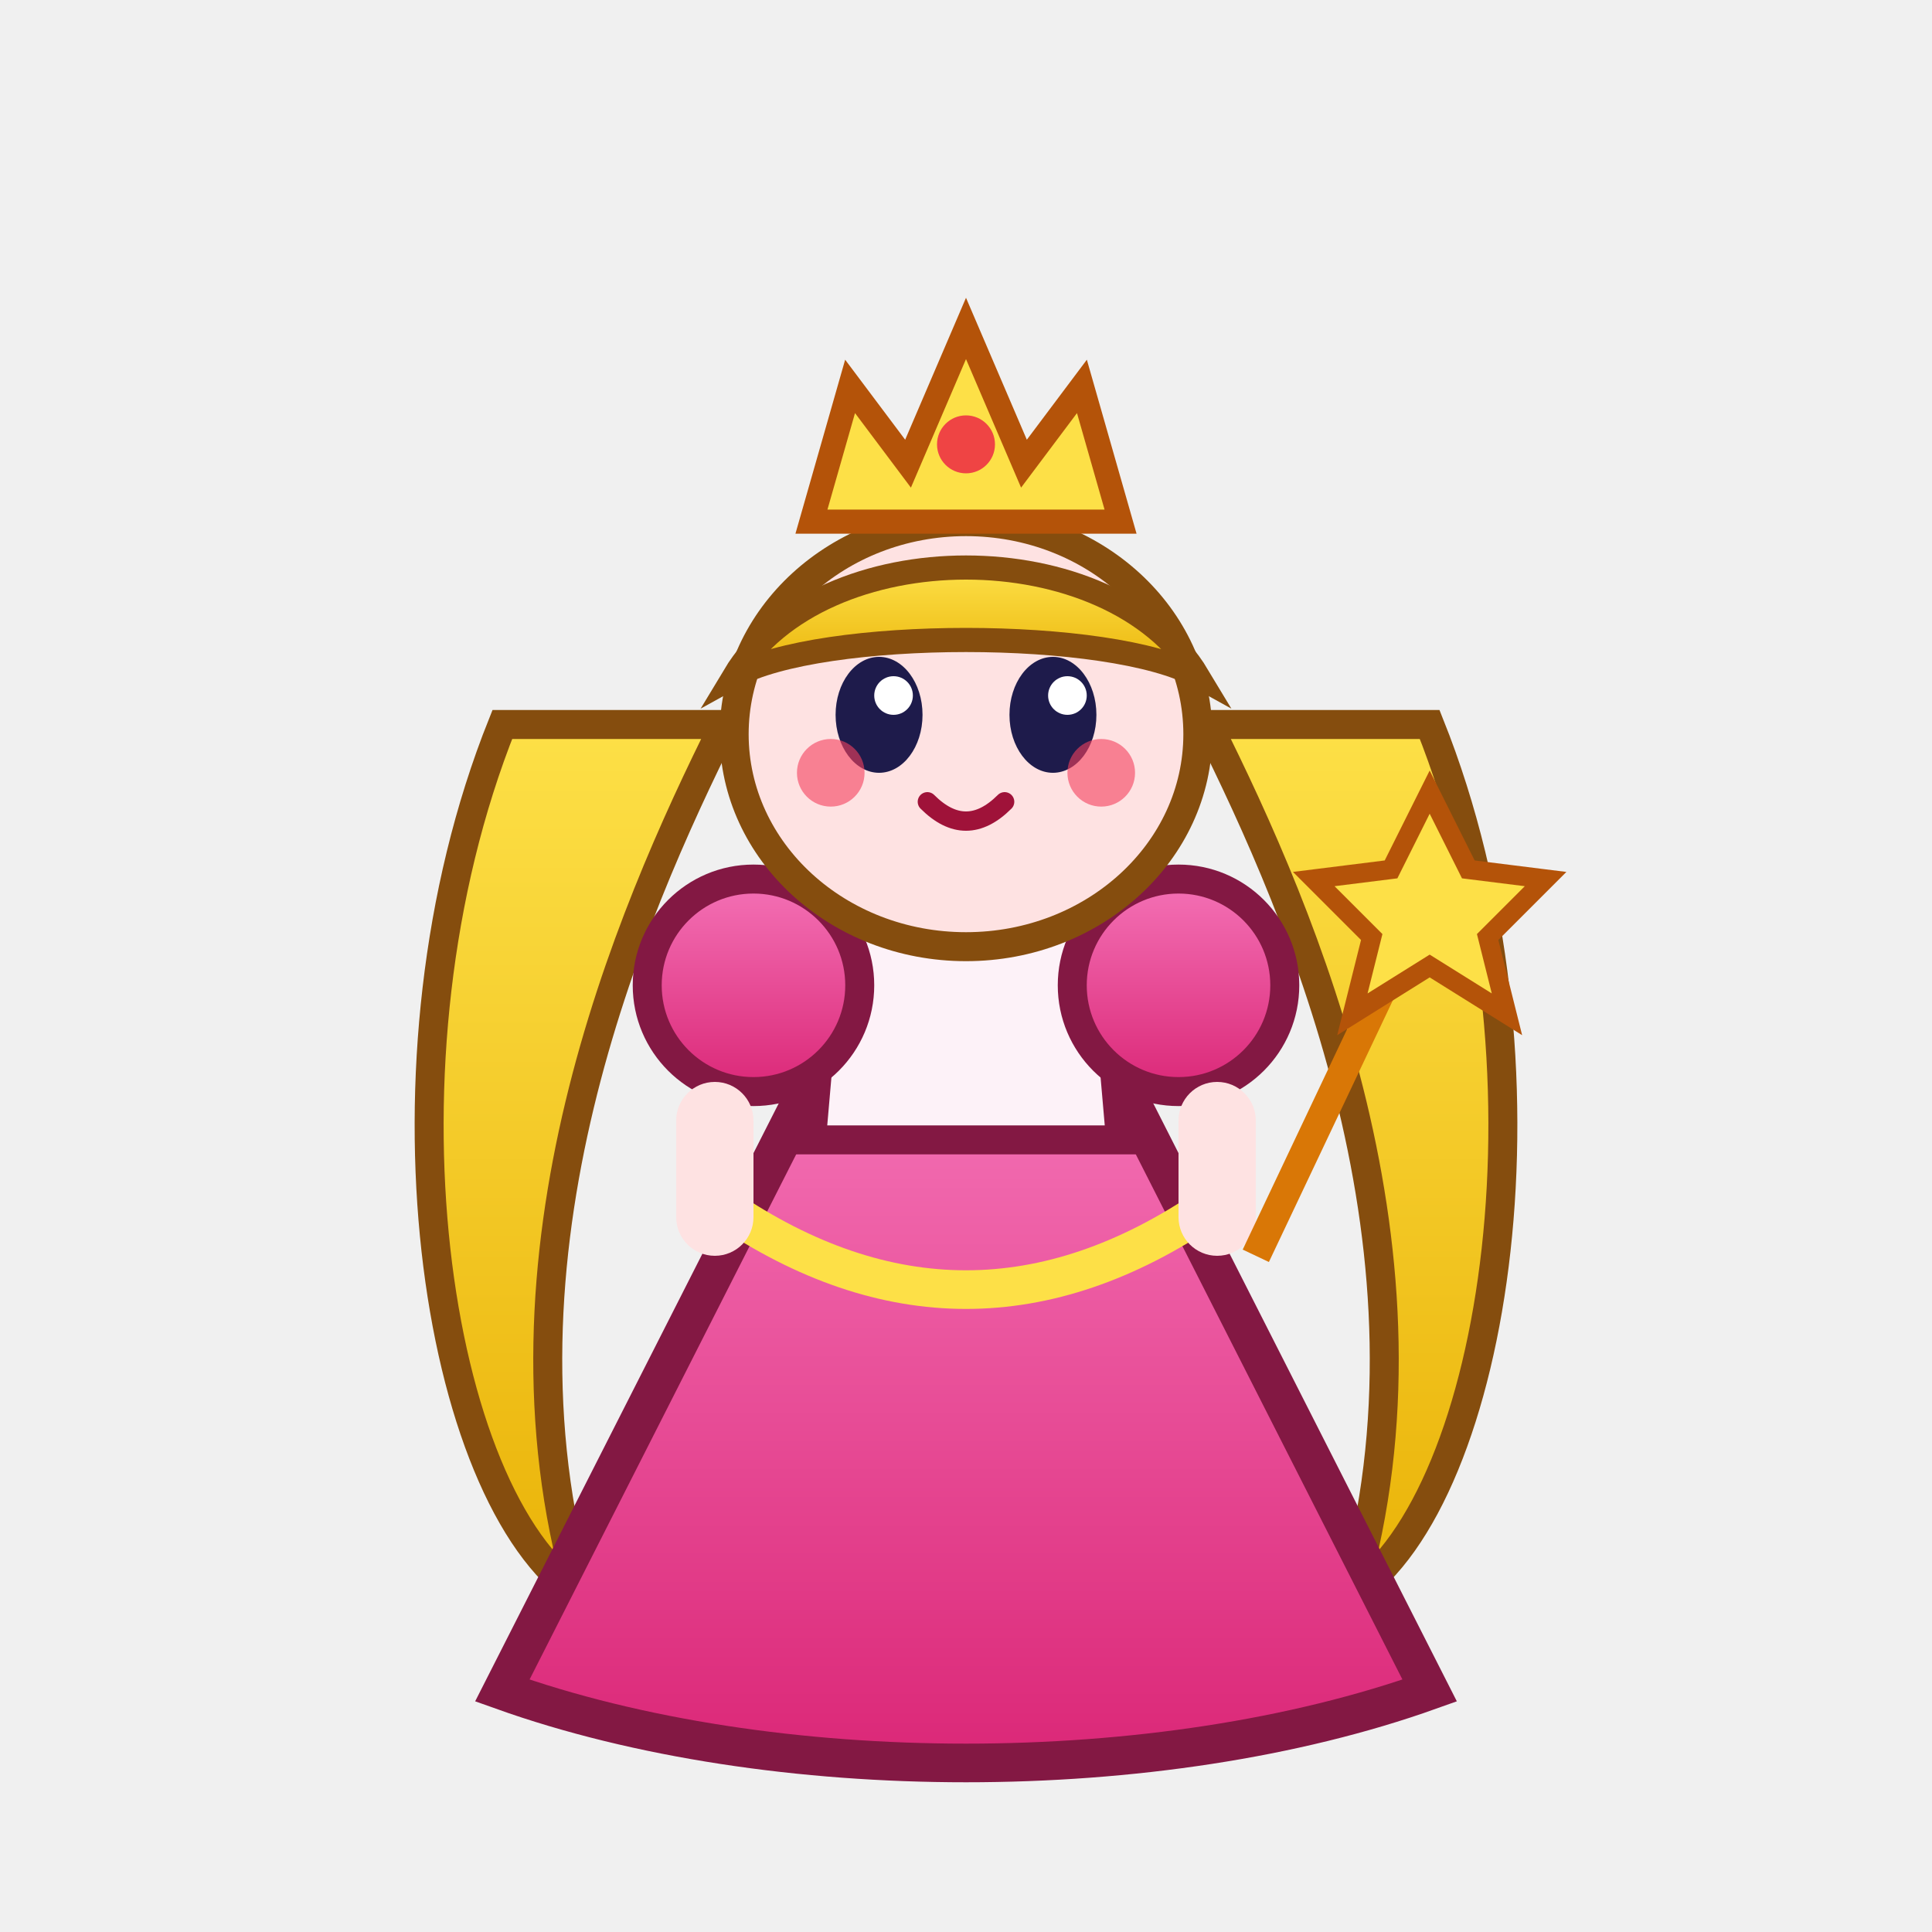
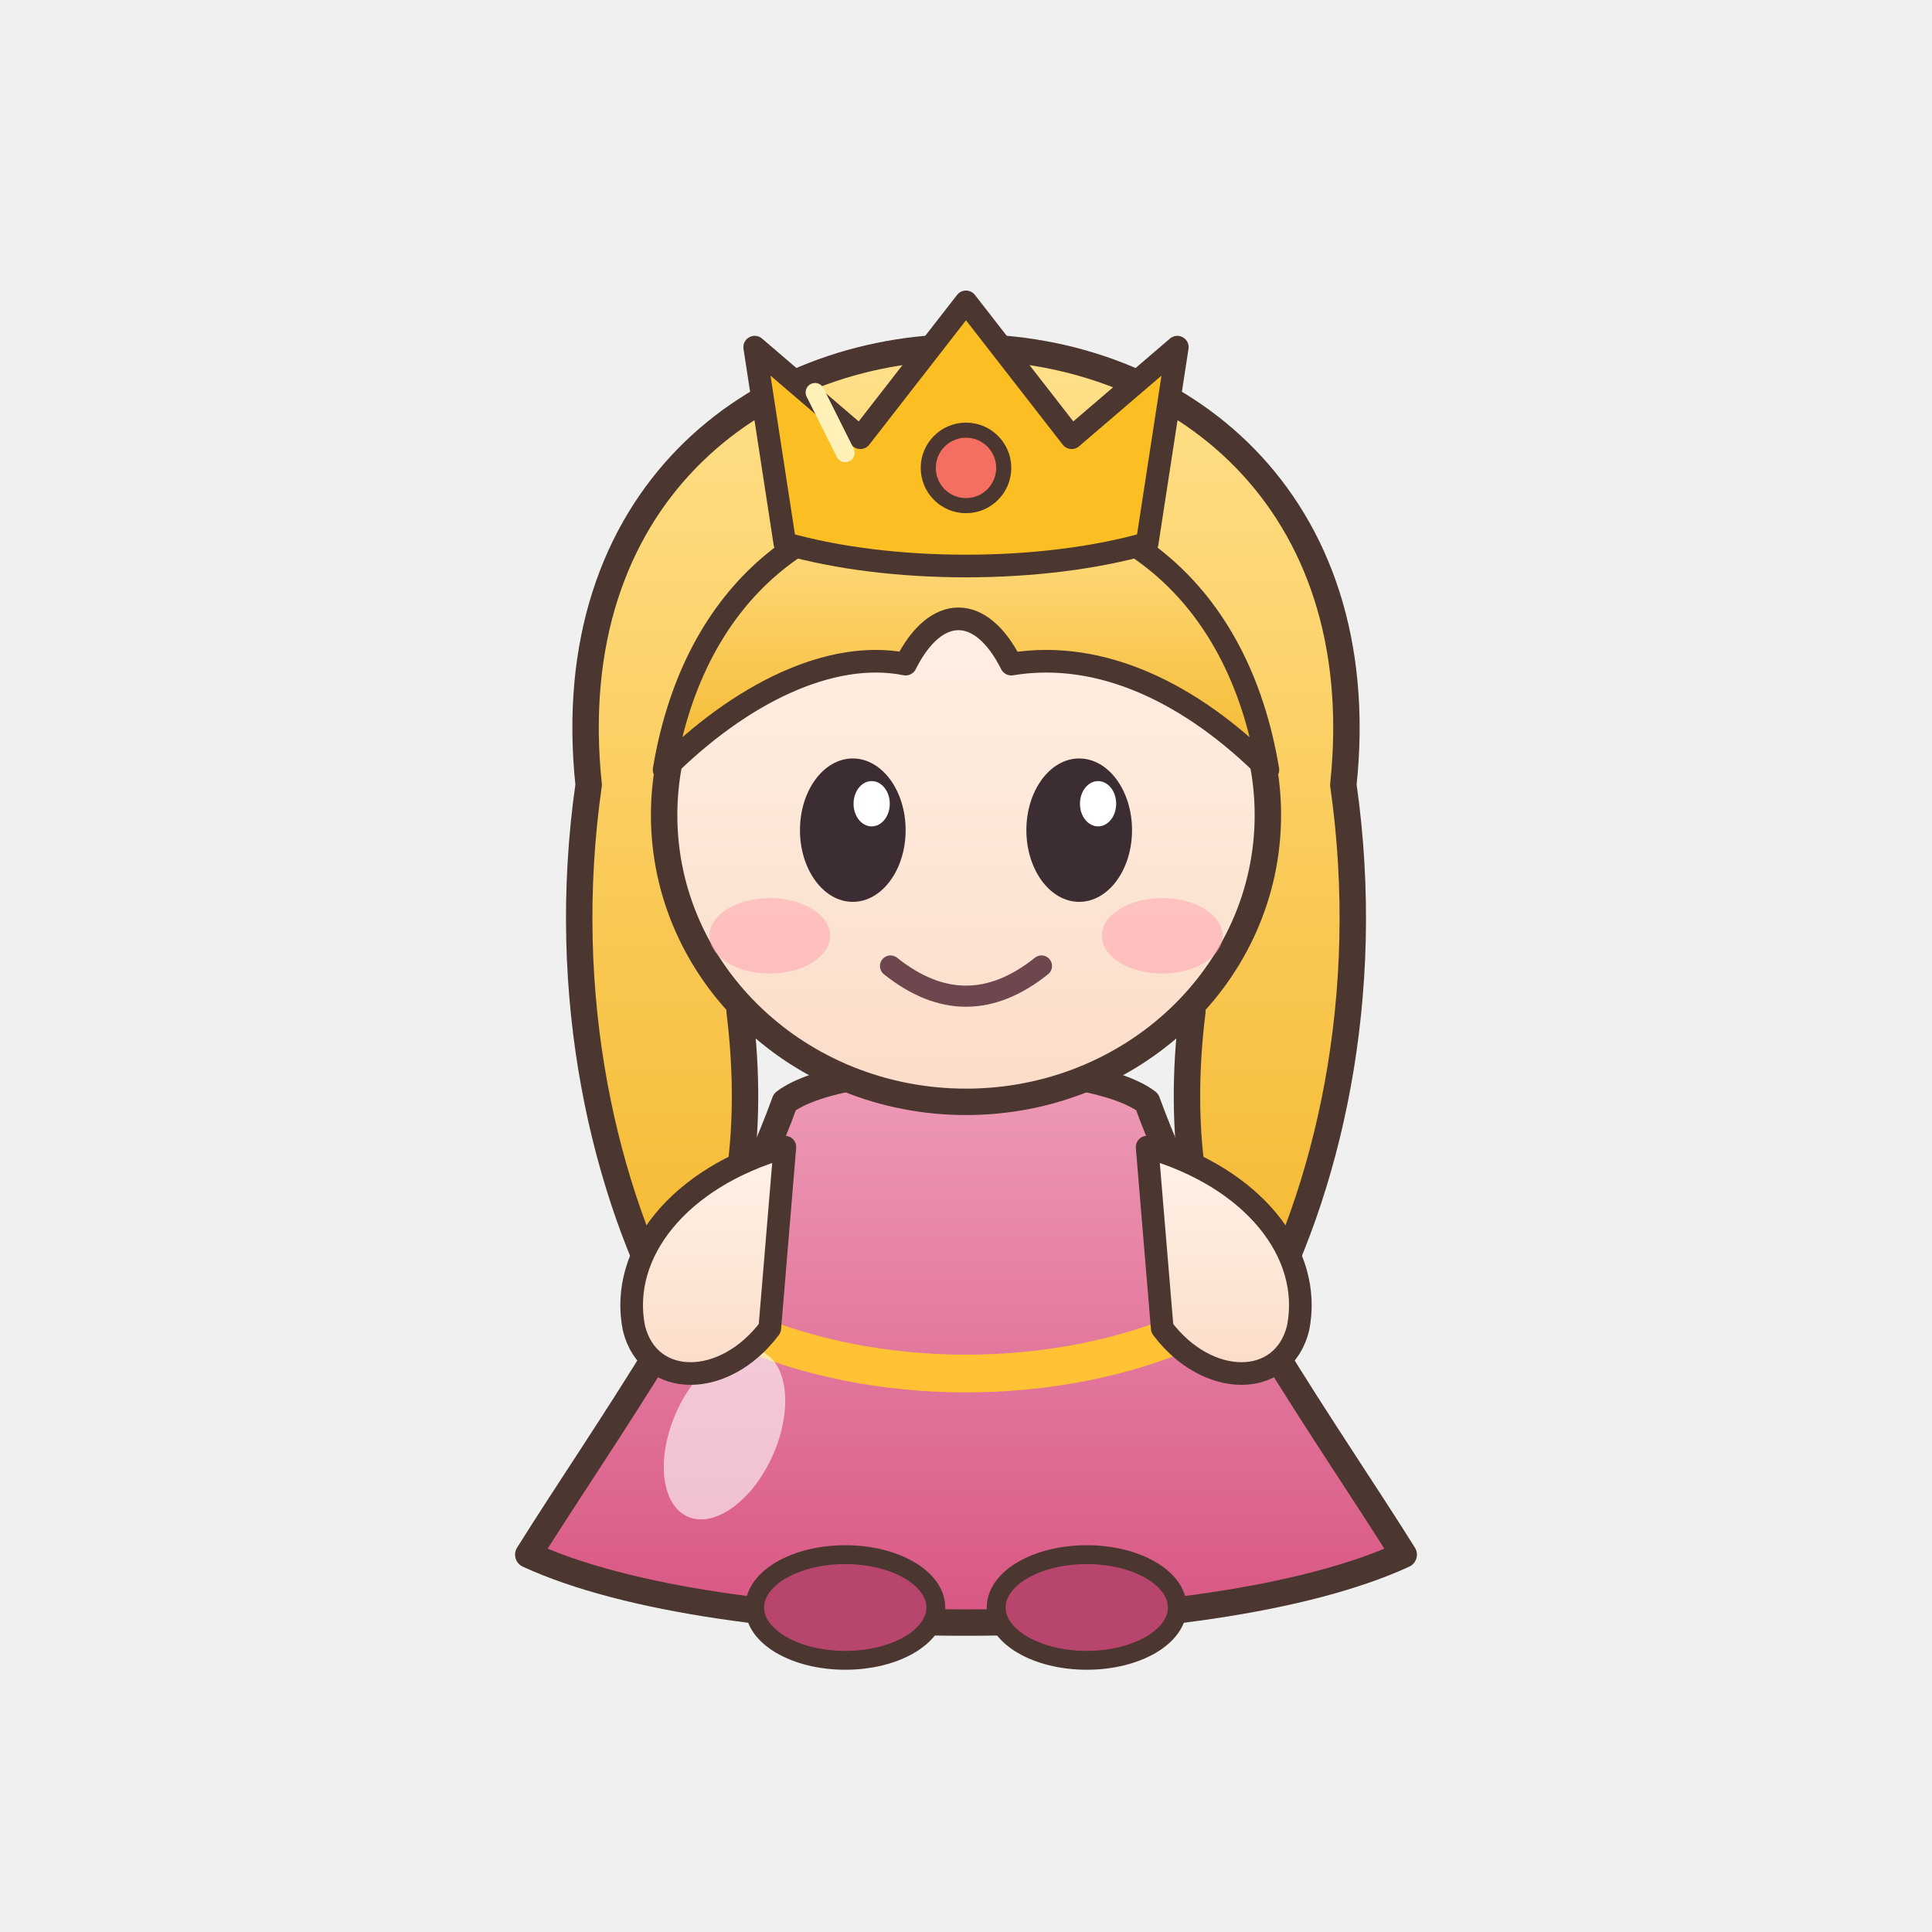
- <svg xmlns="http://www.w3.org/2000/svg" viewBox="0 0 200 200" width="200" height="200">
+ <svg xmlns="http://www.w3.org/2000/svg" viewBox="0 0 256 256" width="256" height="256">
  <defs>
-     <linearGradient id="prin_hair" x1="0" y1="0" x2="0" y2="1">
-       <stop offset="0%" stop-color="#FDE047" />
-       <stop offset="100%" stop-color="#EAB308" />
+     <linearGradient id="principessa_gown" x1="0" y1="0" x2="0" y2="1">
+       <stop offset="0" stop-color="#EE9BB8" />
+       <stop offset="1" stop-color="#D85683" />
    </linearGradient>
-     <linearGradient id="prin_dress" x1="0" y1="0" x2="0" y2="1">
-       <stop offset="0%" stop-color="#F472B6" />
-       <stop offset="100%" stop-color="#DB2777" />
+     <linearGradient id="principessa_hair" x1="0" y1="0" x2="0" y2="1">
+       <stop offset="0" stop-color="#FFE08A" />
+       <stop offset="1" stop-color="#F5B82E" />
+     </linearGradient>
+     <linearGradient id="principessa_skin" x1="0" y1="0" x2="0" y2="1">
+       <stop offset="0" stop-color="#FFF3E8" />
+       <stop offset="1" stop-color="#FBDCC8" />
    </linearGradient>
  </defs>
-   <path d="M 52 75 C 38 110 45 155 60 165 C 50 130 65 95 75 75 Z" fill="url(#prin_hair)" stroke="#854D0E" stroke-width="3" />
-   <path d="M 148 75 C 162 110 155 155 140 165 C 150 130 135 95 125 75 Z" fill="url(#prin_hair)" stroke="#854D0E" stroke-width="3" />
-   <path d="M 85 110 L 115 110 L 148 175 C 120 185 80 185 52 175 Z" fill="url(#prin_dress)" stroke="#831843" stroke-width="4" />
-   <path d="M 75 125 Q 100 142 125 125" stroke="#FDE047" stroke-width="4" fill="none" />
-   <path d="M 86 95 L 114 95 L 116 118 L 84 118 Z" fill="#FDF2F8" stroke="#831843" stroke-width="3" />
-   <circle cx="78" cy="102" r="11" fill="url(#prin_dress)" stroke="#831843" stroke-width="3" />
-   <circle cx="122" cy="102" r="11" fill="url(#prin_dress)" stroke="#831843" stroke-width="3" />
-   <rect x="70" y="112" width="8" height="18" rx="4" fill="#FEE2E2" />
-   <rect x="122" y="112" width="8" height="18" rx="4" fill="#FEE2E2" />
-   <line x1="130" y1="130" x2="148" y2="92" stroke="#D97706" stroke-width="3" />
-   <polygon points="148,82 152,90 160,91 154,97 156,105 148,100 140,105 142,97 136,91 144,90" fill="#FDE047" stroke="#B45309" stroke-width="2" />
-   <ellipse cx="100" cy="76" rx="24" ry="22" fill="#FEE2E2" stroke="#854D0E" stroke-width="3" />
-   <path d="M 76 70 C 85 55 115 55 124 70 C 115 65 85 65 76 70 Z" fill="url(#prin_hair)" stroke="#854D0E" stroke-width="2.5" />
-   <polygon points="84,54 88,40 94,48 100,34 106,48 112,40 116,54" fill="#FDE047" stroke="#B45309" stroke-width="2.5" />
-   <circle cx="100" cy="46" r="3" fill="#EF4444" />
-   <ellipse cx="91" cy="74" rx="4.5" ry="6" fill="#1E1B4B" />
-   <ellipse cx="109" cy="74" rx="4.5" ry="6" fill="#1E1B4B" />
-   <circle cx="92.5" cy="72" r="2" fill="#FFFFFF" />
-   <circle cx="110.5" cy="72" r="2" fill="#FFFFFF" />
-   <circle cx="86" cy="80" r="3.5" fill="#F43F5E" opacity="0.6" />
-   <circle cx="114" cy="80" r="3.5" fill="#F43F5E" opacity="0.6" />
-   <path d="M 96 83 Q 100 87 104 83" stroke="#9F1239" stroke-width="2" fill="none" stroke-linecap="round" />
+   <g id="character">
+     <g id="hair_back">
+       <path d="M78 104 C74 66 100 46 128 46 C156 46 182 66 178 104 C182 132 176 158 166 176 C158 166 156 150 158 134 L98 134 C100 150 98 166 90 176 C80 158 74 132 78 104 Z" fill="url(#principessa_hair)" stroke="#4B372F" stroke-width="3.5" stroke-linejoin="round" />
+     </g>
+     <g id="gown">
+       <path d="M104 146 C96 168 80 190 70 206 C96 218 160 218 186 206 C176 190 160 168 152 146 C144 140 112 140 104 146 Z" fill="url(#principessa_gown)" stroke="#4B372F" stroke-width="3.5" stroke-linejoin="round" />
+       <path d="M98 176 C116 184 140 184 158 176" fill="none" stroke="#FFC234" stroke-width="5" stroke-linecap="round" />
+       <ellipse cx="96" cy="190" rx="7" ry="12" fill="#FFFFFF" opacity="0.6" transform="rotate(24 96 190)" />
+     </g>
+     <g id="feet">
+       <ellipse cx="112" cy="213" rx="12" ry="7" fill="#B8456E" stroke="#4B372F" stroke-width="2.5" />
+       <ellipse cx="144" cy="213" rx="12" ry="7" fill="#B8456E" stroke="#4B372F" stroke-width="2.5" />
+     </g>
+     <g id="arms">
+       <path d="M104 152 C90 156 82 166 84 176 C86 184 96 184 102 176 Z" fill="url(#principessa_skin)" stroke="#4B372F" stroke-width="3" stroke-linejoin="round" />
+       <path d="M152 152 C166 156 174 166 172 176 C170 184 160 184 154 176 Z" fill="url(#principessa_skin)" stroke="#4B372F" stroke-width="3" stroke-linejoin="round" />
+     </g>
+     <g id="head">
+       <ellipse cx="128" cy="108" rx="40" ry="38" fill="url(#principessa_skin)" stroke="#4B372F" stroke-width="3.5" />
+       <path d="M88 102 C92 78 108 66 128 66 C148 66 164 78 168 102 C158 92 146 86 134 88 C130 80 124 80 120 88 C110 86 98 92 88 102 Z" fill="url(#principessa_hair)" stroke="#4B372F" stroke-width="3" stroke-linejoin="round" />
+     </g>
+     <g id="face">
+       <ellipse cx="102" cy="124" rx="8" ry="5" fill="#FDA4AF" opacity="0.55" />
+       <ellipse cx="154" cy="124" rx="8" ry="5" fill="#FDA4AF" opacity="0.55" />
+       <ellipse cx="113" cy="110" rx="7" ry="9.5" fill="#3C2D33" />
+       <ellipse cx="143" cy="110" rx="7" ry="9.5" fill="#3C2D33" />
+       <ellipse cx="115.5" cy="106.5" rx="2.4" ry="3" fill="#FFFFFF" />
+       <ellipse cx="145.5" cy="106.5" rx="2.4" ry="3" fill="#FFFFFF" />
+       <path d="M118 128 Q128 136 138 128" fill="none" stroke="#6D474D" stroke-width="2.8" stroke-linecap="round" />
+     </g>
+     <g id="crown">
+       <path d="M104 72 L100 46 L114 58 L128 40 L142 58 L156 46 L152 72 C138 76 118 76 104 72 Z" fill="#FBBF24" stroke="#4B372F" stroke-width="3" stroke-linejoin="round" />
+       <circle cx="128" cy="62" r="5" fill="#F46F61" stroke="#4B372F" stroke-width="2" />
+       <path d="M108 52 L112 60" stroke="#FFF1B8" stroke-width="2.5" stroke-linecap="round" />
+     </g>
+   </g>
</svg>
